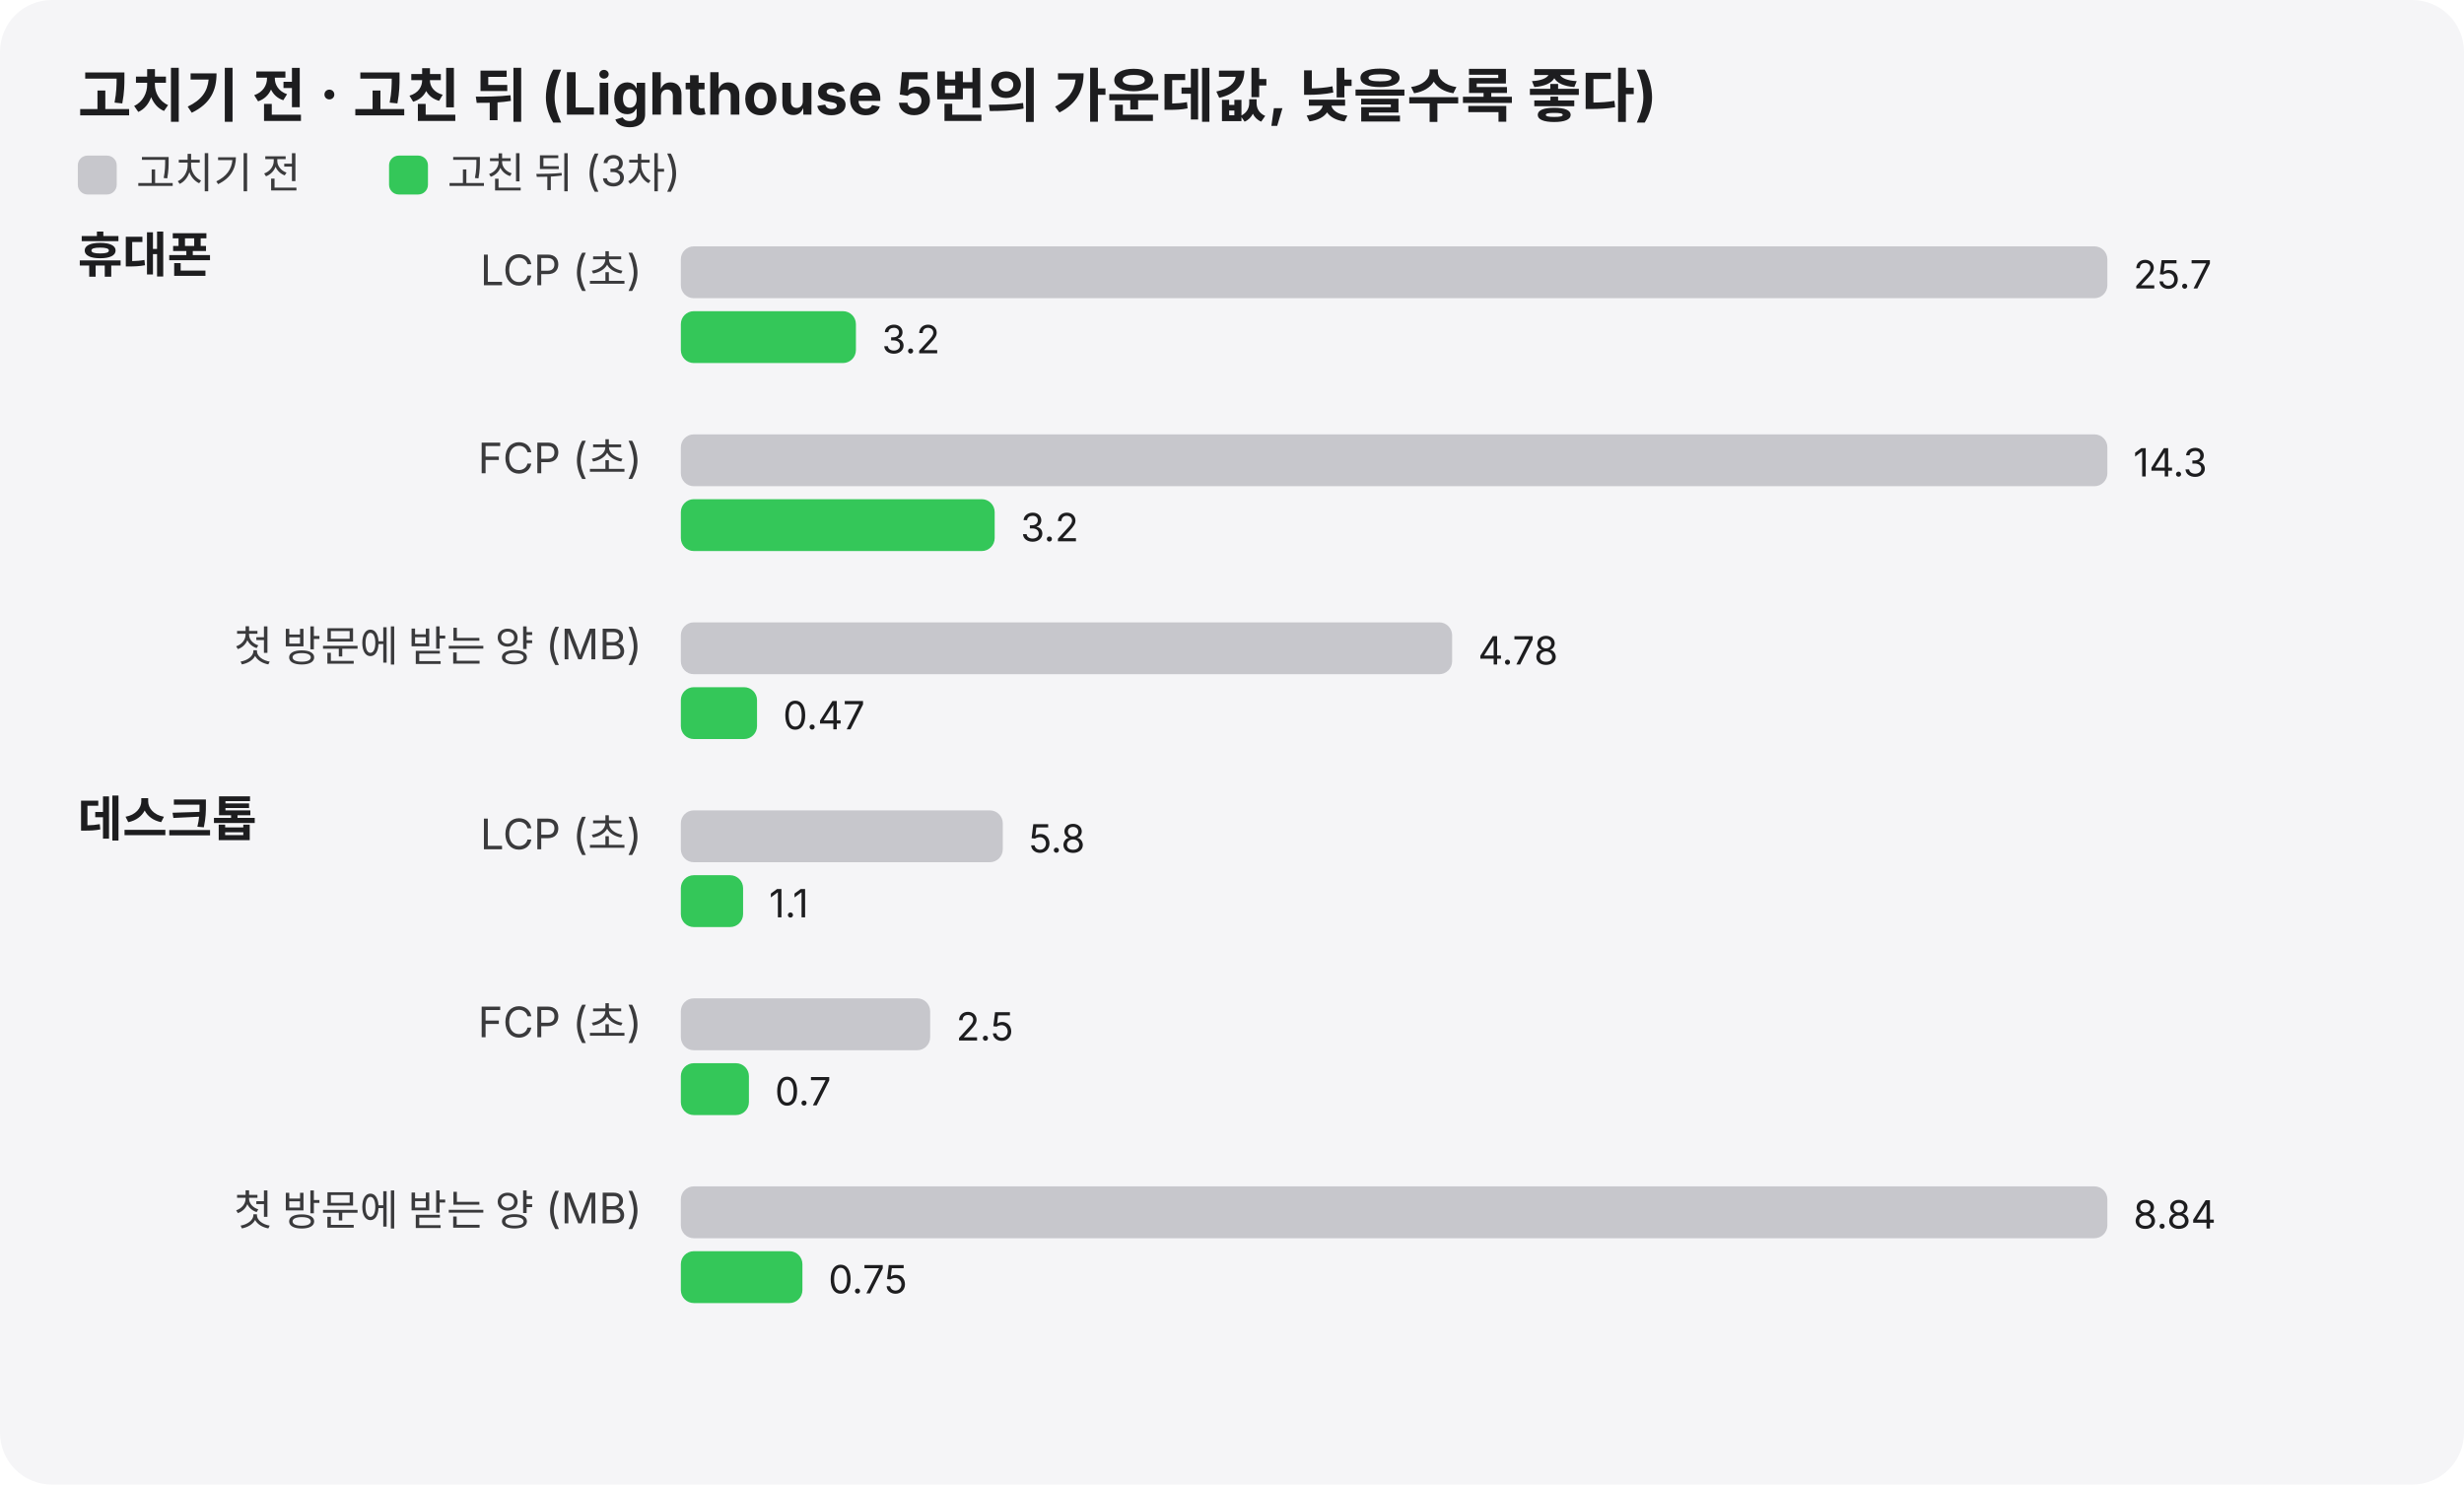
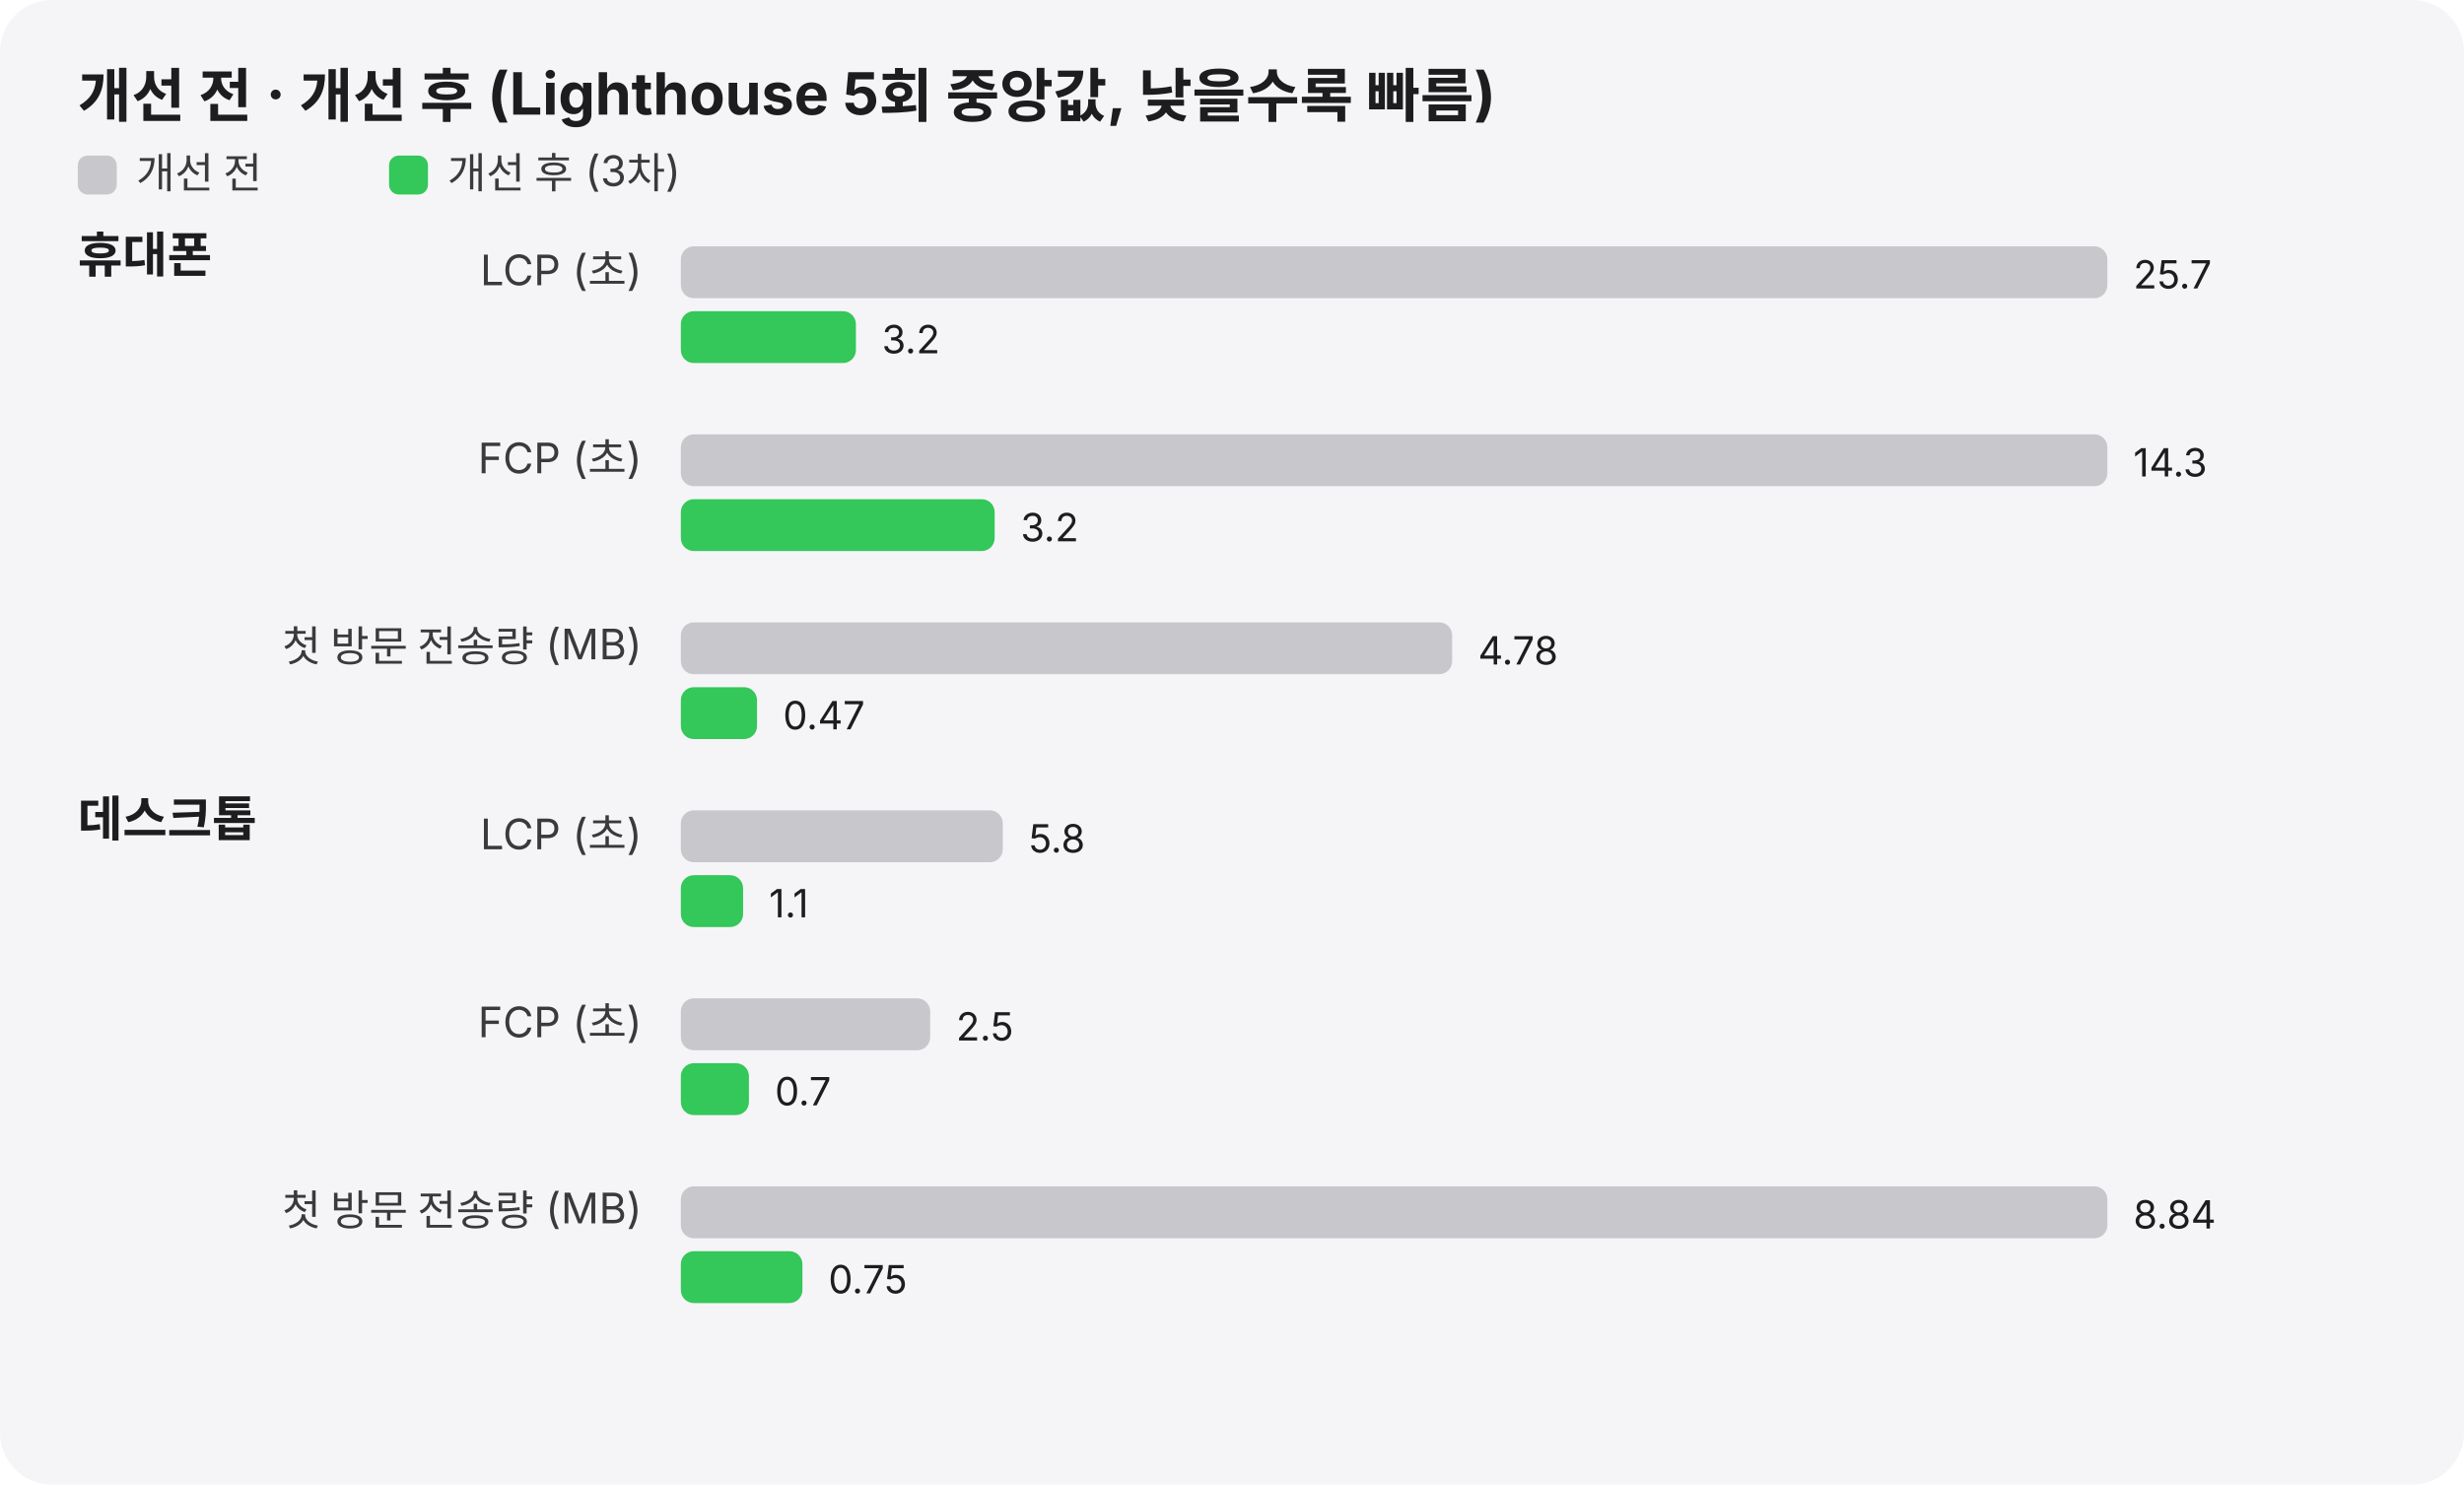
<svg xmlns="http://www.w3.org/2000/svg" viewBox="0 0 760 458" width="760" height="458" font-family="-apple-system, 'Apple SD Gothic Neo', sans-serif">
  <rect width="760" height="458" rx="16" fill="#f5f5f7" />
-   <text x="24" y="36" font-size="18" font-weight="700" fill="#1d1d1f">고치기 전 · 고친 뒤 (Lighthouse 5번의 가운데값, 낮을수록 좋다)</text>
+   <text x="24" y="36" font-size="18" font-weight="700" fill="#1d1d1f">개선 전 · 개선 후 (Lighthouse 5회 중앙값, 낮을수록 빠름)</text>
  <rect x="24" y="48" width="12" height="12" rx="3" fill="#c7c7cc" />
-   <text x="42" y="58" font-size="13" fill="#3a3a3c">고치기 전</text>
+   <text x="42" y="58" font-size="13" fill="#3a3a3c">개선 전</text>
  <rect x="120" y="48" width="12" height="12" rx="3" fill="#34c759" />
-   <text x="138" y="58" font-size="13" fill="#3a3a3c">고친 뒤 (3차)</text>
+   <text x="138" y="58" font-size="13" fill="#3a3a3c">개선 후 (3차)</text>
  <text x="24" y="84" font-size="15" font-weight="700" fill="#1d1d1f">휴대폰</text>
  <text x="198" y="88" font-size="13" text-anchor="end" fill="#3a3a3c">LCP (초)</text>
  <rect x="210" y="76" width="440.0" height="16" rx="4" fill="#c7c7cc" />
  <text x="658.0" y="89" font-size="12" fill="#1d1d1f">25.7</text>
  <rect x="210" y="96" width="54.0" height="16" rx="4" fill="#34c759" />
  <text x="272.0" y="109" font-size="12" fill="#1d1d1f">3.2</text>
  <text x="198" y="146" font-size="13" text-anchor="end" fill="#3a3a3c">FCP (초)</text>
  <rect x="210" y="134" width="440.0" height="16" rx="4" fill="#c7c7cc" />
  <text x="658.0" y="147" font-size="12" fill="#1d1d1f">14.3</text>
  <rect x="210" y="154" width="96.8" height="16" rx="4" fill="#34c759" />
  <text x="314.8" y="167" font-size="12" fill="#1d1d1f">3.2</text>
-   <text x="198" y="204" font-size="13" text-anchor="end" fill="#3a3a3c">첫 방문에 받는 양 (MB)</text>
+   <text x="198" y="204" font-size="13" text-anchor="end" fill="#3a3a3c">첫 방문 전송량 (MB)</text>
  <rect x="210" y="192" width="237.9" height="16" rx="4" fill="#c7c7cc" />
  <text x="455.9" y="205" font-size="12" fill="#1d1d1f">4.78</text>
  <rect x="210" y="212" width="23.5" height="16" rx="4" fill="#34c759" />
  <text x="241.5" y="225" font-size="12" fill="#1d1d1f">0.47</text>
  <text x="24" y="258" font-size="15" font-weight="700" fill="#1d1d1f">데스크톱</text>
  <text x="198" y="262" font-size="13" text-anchor="end" fill="#3a3a3c">LCP (초)</text>
  <rect x="210" y="250" width="99.3" height="16" rx="4" fill="#c7c7cc" />
  <text x="317.3" y="263" font-size="12" fill="#1d1d1f">5.8</text>
  <rect x="210" y="270" width="19.2" height="16" rx="4" fill="#34c759" />
  <text x="237.2" y="283" font-size="12" fill="#1d1d1f">1.1</text>
  <text x="198" y="320" font-size="13" text-anchor="end" fill="#3a3a3c">FCP (초)</text>
  <rect x="210" y="308" width="76.9" height="16" rx="4" fill="#c7c7cc" />
  <text x="294.9" y="321" font-size="12" fill="#1d1d1f">2.5</text>
  <rect x="210" y="328" width="21.0" height="16" rx="4" fill="#34c759" />
  <text x="239.0" y="341" font-size="12" fill="#1d1d1f">0.7</text>
-   <text x="198" y="378" font-size="13" text-anchor="end" fill="#3a3a3c">첫 방문에 받는 양 (MB)</text>
+   <text x="198" y="378" font-size="13" text-anchor="end" fill="#3a3a3c">첫 방문 전송량 (MB)</text>
  <rect x="210" y="366" width="440.0" height="16" rx="4" fill="#c7c7cc" />
  <text x="658.0" y="379" font-size="12" fill="#1d1d1f">8.84</text>
  <rect x="210" y="386" width="37.5" height="16" rx="4" fill="#34c759" />
  <text x="255.5" y="399" font-size="12" fill="#1d1d1f">0.75</text>
</svg>
